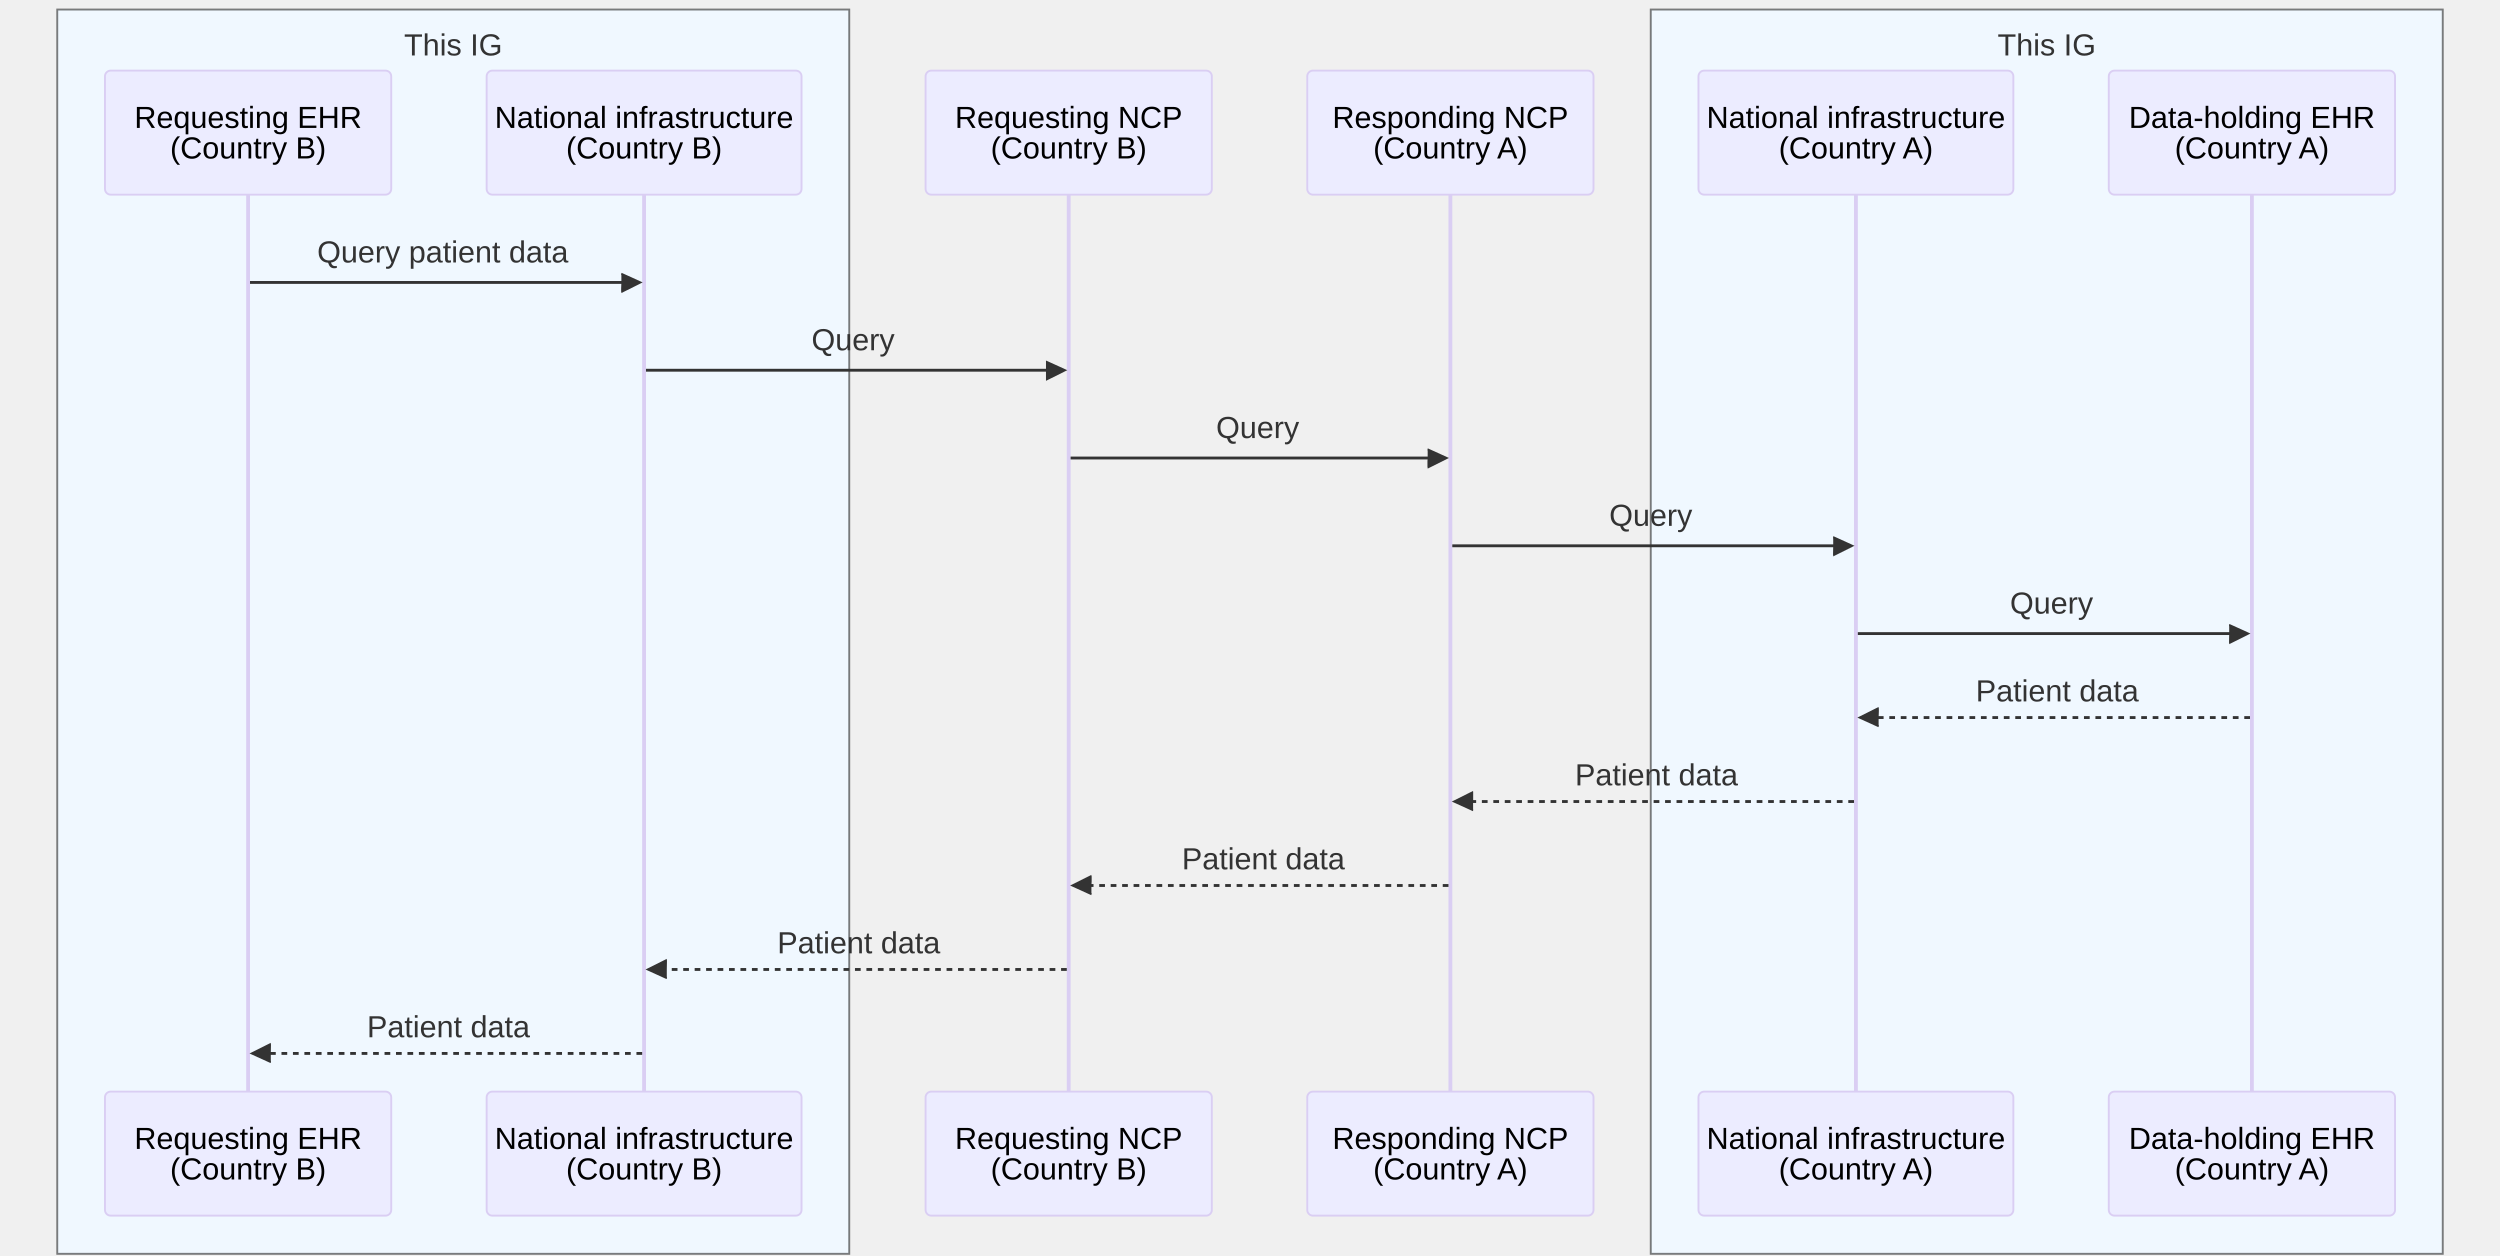
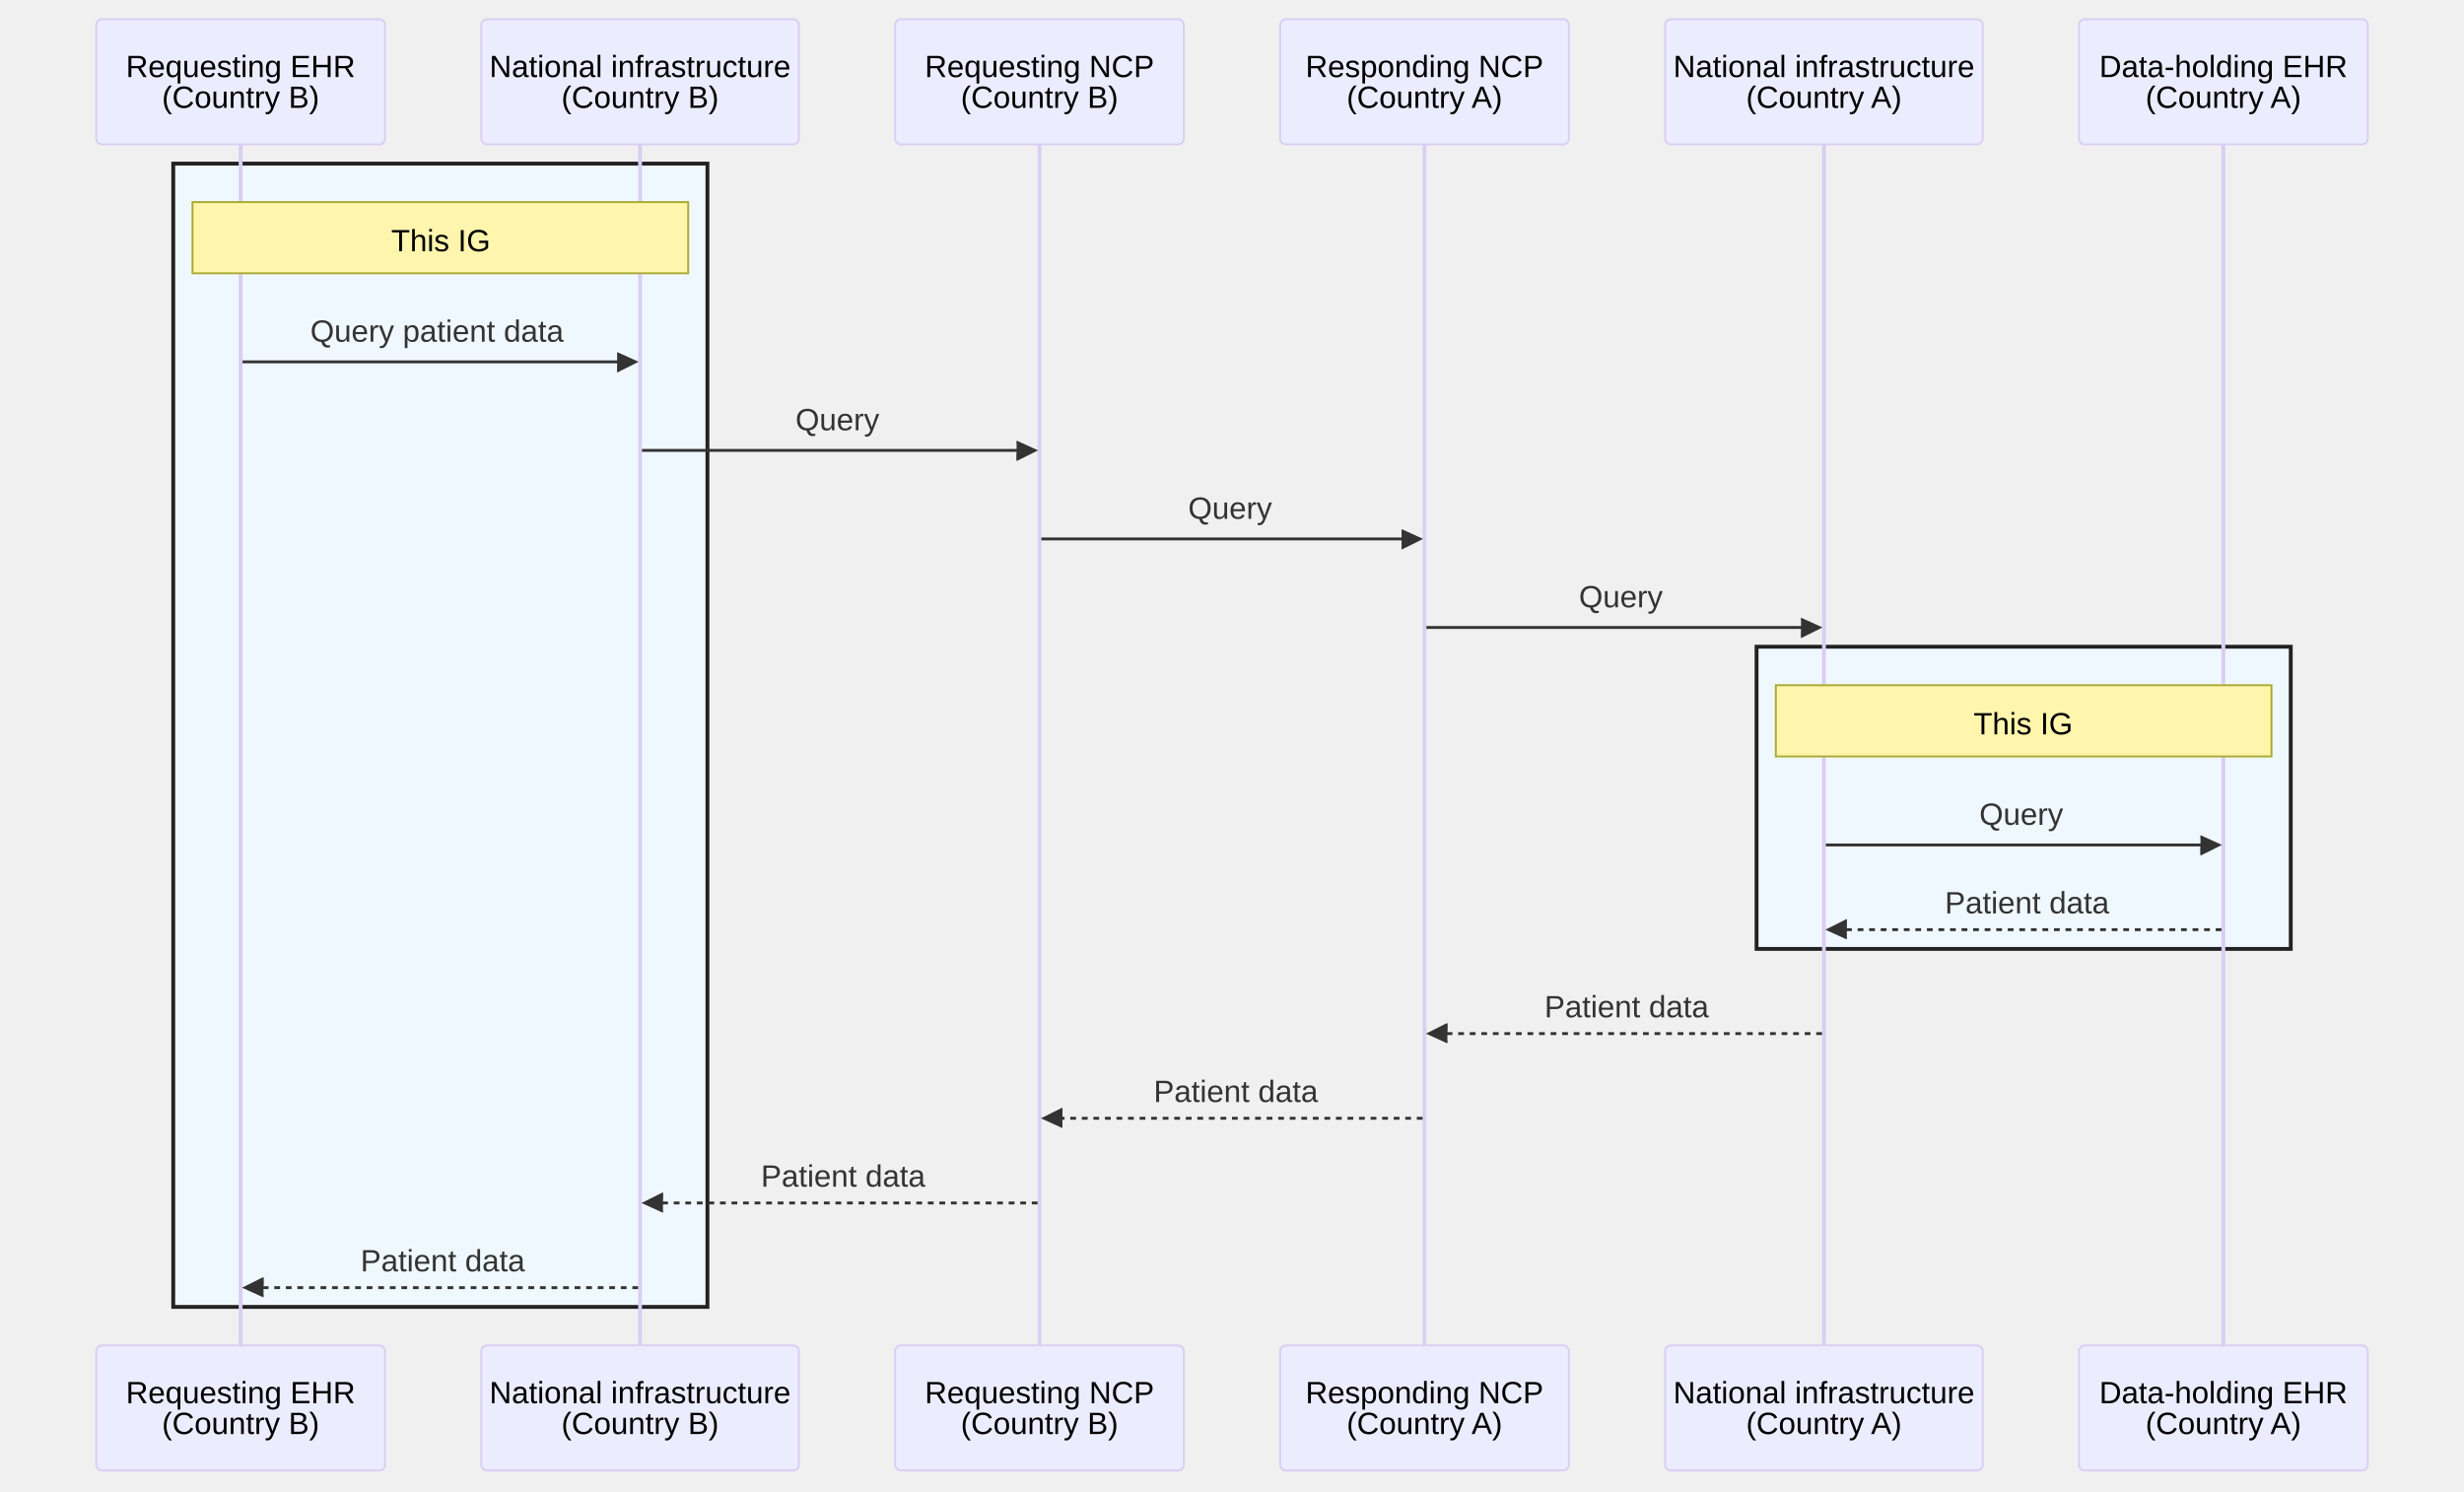
- <svg xmlns="http://www.w3.org/2000/svg" id="my-svg" width="100%" style="max-width: 1310px; background-color: transparent;" viewBox="-50 -10 1310 658" role="graphics-document document" aria-roledescription="sequence">
-   <g>
-     <rect x="815" y="-5" fill="rgb(240, 248, 255)" stroke="rgb(0,0,0, 0.5)" width="415" height="652" class="rect" />
-     <text x="1022.5" y="13.5" dominant-baseline="central" alignment-baseline="central" class="text" style="text-anchor: middle; font-size: 16px; font-weight: 400;">
-       <tspan x="1022.5" dy="0">This IG</tspan>
-     </text>
-   </g>
-   <g>
-     <rect x="-20" y="-5" fill="rgb(240, 248, 255)" stroke="rgb(0,0,0, 0.5)" width="415" height="652" class="rect" />
-     <text x="187.5" y="13.5" dominant-baseline="central" alignment-baseline="central" class="text" style="text-anchor: middle; font-size: 16px; font-weight: 400;">
-       <tspan x="187.5" dy="0">This IG</tspan>
-     </text>
-   </g>
-   <g>
-     <rect x="1055" y="562" fill="#eaeaea" stroke="#666" width="150" height="65" name="EHR" rx="3" ry="3" class="actor actor-bottom" />
-     <text x="1130" y="594.5" dominant-baseline="central" alignment-baseline="central" class="actor actor-box" style="text-anchor: middle; font-size: 16px; font-weight: 400;">
-       <tspan x="1130" dy="-8">Data-holding EHR</tspan>
-     </text>
-     <text x="1130" y="594.5" dominant-baseline="central" alignment-baseline="central" class="actor actor-box" style="text-anchor: middle; font-size: 16px; font-weight: 400;">
-       <tspan x="1130" dy="8">(Country A)</tspan>
-     </text>
-   </g>
-   <g>
-     <rect x="840" y="562" fill="#eaeaea" stroke="#666" width="165" height="65" name="NationalA" rx="3" ry="3" class="actor actor-bottom" />
-     <text x="922.5" y="594.5" dominant-baseline="central" alignment-baseline="central" class="actor actor-box" style="text-anchor: middle; font-size: 16px; font-weight: 400;">
-       <tspan x="922.5" dy="-8">National infrastructure</tspan>
-     </text>
-     <text x="922.5" y="594.5" dominant-baseline="central" alignment-baseline="central" class="actor actor-box" style="text-anchor: middle; font-size: 16px; font-weight: 400;">
-       <tspan x="922.5" dy="8">(Country A)</tspan>
-     </text>
-   </g>
-   <g>
-     <rect x="635" y="562" fill="#eaeaea" stroke="#666" width="150" height="65" name="NCPA" rx="3" ry="3" class="actor actor-bottom" />
-     <text x="710" y="594.5" dominant-baseline="central" alignment-baseline="central" class="actor actor-box" style="text-anchor: middle; font-size: 16px; font-weight: 400;">
-       <tspan x="710" dy="-8">Responding NCP</tspan>
-     </text>
-     <text x="710" y="594.5" dominant-baseline="central" alignment-baseline="central" class="actor actor-box" style="text-anchor: middle; font-size: 16px; font-weight: 400;">
-       <tspan x="710" dy="8">(Country A)</tspan>
-     </text>
-   </g>
-   <g>
-     <rect x="435" y="562" fill="#eaeaea" stroke="#666" width="150" height="65" name="NCPB" rx="3" ry="3" class="actor actor-bottom" />
-     <text x="510" y="594.5" dominant-baseline="central" alignment-baseline="central" class="actor actor-box" style="text-anchor: middle; font-size: 16px; font-weight: 400;">
-       <tspan x="510" dy="-8">Requesting NCP</tspan>
-     </text>
-     <text x="510" y="594.5" dominant-baseline="central" alignment-baseline="central" class="actor actor-box" style="text-anchor: middle; font-size: 16px; font-weight: 400;">
-       <tspan x="510" dy="8">(Country B)</tspan>
-     </text>
-   </g>
-   <g>
-     <rect x="205" y="562" fill="#eaeaea" stroke="#666" width="165" height="65" name="NationalB" rx="3" ry="3" class="actor actor-bottom" />
-     <text x="287.5" y="594.5" dominant-baseline="central" alignment-baseline="central" class="actor actor-box" style="text-anchor: middle; font-size: 16px; font-weight: 400;">
-       <tspan x="287.5" dy="-8">National infrastructure</tspan>
-     </text>
-     <text x="287.5" y="594.5" dominant-baseline="central" alignment-baseline="central" class="actor actor-box" style="text-anchor: middle; font-size: 16px; font-weight: 400;">
-       <tspan x="287.5" dy="8">(Country B)</tspan>
-     </text>
-   </g>
-   <g>
-     <rect x="5" y="562" fill="#eaeaea" stroke="#666" width="150" height="65" name="Requester" rx="3" ry="3" class="actor actor-bottom" />
-     <text x="80" y="594.5" dominant-baseline="central" alignment-baseline="central" class="actor actor-box" style="text-anchor: middle; font-size: 16px; font-weight: 400;">
-       <tspan x="80" dy="-8">Requesting EHR</tspan>
-     </text>
-     <text x="80" y="594.5" dominant-baseline="central" alignment-baseline="central" class="actor actor-box" style="text-anchor: middle; font-size: 16px; font-weight: 400;">
-       <tspan x="80" dy="8">(Country B)</tspan>
-     </text>
-   </g>
-   <g>
-     <line id="actor5" x1="1130" y1="92" x2="1130" y2="562" class="actor-line 200" stroke-width="0.5px" stroke="#999" name="EHR" />
+ <svg xmlns="http://www.w3.org/2000/svg" id="my-svg" width="100%" style="max-width: 1280px; background-color: transparent;" viewBox="-50 -10 1280 775" role="graphics-document document" aria-roledescription="sequence">
+   <rect x="40.0" y="75" fill="rgb(240, 248, 255)" width="277.5" height="594" class="rect" stroke="#222" stroke-width="2" />
+   <rect x="862.5" y="326" fill="rgb(240, 248, 255)" width="277.5" height="157" class="rect" stroke="#222" stroke-width="2" />
+   <g>
+     <rect x="1030" y="689" fill="#eaeaea" stroke="#666" width="150" height="65" name="EHR" rx="3" ry="3" class="actor actor-bottom" />
+     <text x="1105" y="721.5" dominant-baseline="central" alignment-baseline="central" class="actor actor-box" style="text-anchor: middle; font-size: 16px; font-weight: 400;">
+       <tspan x="1105" dy="-8">Data-holding EHR</tspan>
+     </text>
+     <text x="1105" y="721.5" dominant-baseline="central" alignment-baseline="central" class="actor actor-box" style="text-anchor: middle; font-size: 16px; font-weight: 400;">
+       <tspan x="1105" dy="8">(Country A)</tspan>
+     </text>
+   </g>
+   <g>
+     <rect x="815" y="689" fill="#eaeaea" stroke="#666" width="165" height="65" name="NationalA" rx="3" ry="3" class="actor actor-bottom" />
+     <text x="897.5" y="721.5" dominant-baseline="central" alignment-baseline="central" class="actor actor-box" style="text-anchor: middle; font-size: 16px; font-weight: 400;">
+       <tspan x="897.5" dy="-8">National infrastructure</tspan>
+     </text>
+     <text x="897.5" y="721.5" dominant-baseline="central" alignment-baseline="central" class="actor actor-box" style="text-anchor: middle; font-size: 16px; font-weight: 400;">
+       <tspan x="897.5" dy="8">(Country A)</tspan>
+     </text>
+   </g>
+   <g>
+     <rect x="615" y="689" fill="#eaeaea" stroke="#666" width="150" height="65" name="NCPA" rx="3" ry="3" class="actor actor-bottom" />
+     <text x="690" y="721.5" dominant-baseline="central" alignment-baseline="central" class="actor actor-box" style="text-anchor: middle; font-size: 16px; font-weight: 400;">
+       <tspan x="690" dy="-8">Responding NCP</tspan>
+     </text>
+     <text x="690" y="721.5" dominant-baseline="central" alignment-baseline="central" class="actor actor-box" style="text-anchor: middle; font-size: 16px; font-weight: 400;">
+       <tspan x="690" dy="8">(Country A)</tspan>
+     </text>
+   </g>
+   <g>
+     <rect x="415" y="689" fill="#eaeaea" stroke="#666" width="150" height="65" name="NCPB" rx="3" ry="3" class="actor actor-bottom" />
+     <text x="490" y="721.5" dominant-baseline="central" alignment-baseline="central" class="actor actor-box" style="text-anchor: middle; font-size: 16px; font-weight: 400;">
+       <tspan x="490" dy="-8">Requesting NCP</tspan>
+     </text>
+     <text x="490" y="721.5" dominant-baseline="central" alignment-baseline="central" class="actor actor-box" style="text-anchor: middle; font-size: 16px; font-weight: 400;">
+       <tspan x="490" dy="8">(Country B)</tspan>
+     </text>
+   </g>
+   <g>
+     <rect x="200" y="689" fill="#eaeaea" stroke="#666" width="165" height="65" name="NationalB" rx="3" ry="3" class="actor actor-bottom" />
+     <text x="282.5" y="721.5" dominant-baseline="central" alignment-baseline="central" class="actor actor-box" style="text-anchor: middle; font-size: 16px; font-weight: 400;">
+       <tspan x="282.5" dy="-8">National infrastructure</tspan>
+     </text>
+     <text x="282.5" y="721.5" dominant-baseline="central" alignment-baseline="central" class="actor actor-box" style="text-anchor: middle; font-size: 16px; font-weight: 400;">
+       <tspan x="282.5" dy="8">(Country B)</tspan>
+     </text>
+   </g>
+   <g>
+     <rect x="0" y="689" fill="#eaeaea" stroke="#666" width="150" height="65" name="Requester" rx="3" ry="3" class="actor actor-bottom" />
+     <text x="75" y="721.5" dominant-baseline="central" alignment-baseline="central" class="actor actor-box" style="text-anchor: middle; font-size: 16px; font-weight: 400;">
+       <tspan x="75" dy="-8">Requesting EHR</tspan>
+     </text>
+     <text x="75" y="721.5" dominant-baseline="central" alignment-baseline="central" class="actor actor-box" style="text-anchor: middle; font-size: 16px; font-weight: 400;">
+       <tspan x="75" dy="8">(Country B)</tspan>
+     </text>
+   </g>
+   <g>
+     <line id="actor5" x1="1105" y1="65" x2="1105" y2="689" class="actor-line 200" stroke-width="0.5px" stroke="#999" name="EHR" />
    <g id="root-5">
-       <rect x="1055" y="27" fill="#eaeaea" stroke="#666" width="150" height="65" name="EHR" rx="3" ry="3" class="actor actor-top" />
-       <text x="1130" y="59.5" dominant-baseline="central" alignment-baseline="central" class="actor actor-box" style="text-anchor: middle; font-size: 16px; font-weight: 400;">
-         <tspan x="1130" dy="-8">Data-holding EHR</tspan>
-       </text>
-       <text x="1130" y="59.5" dominant-baseline="central" alignment-baseline="central" class="actor actor-box" style="text-anchor: middle; font-size: 16px; font-weight: 400;">
-         <tspan x="1130" dy="8">(Country A)</tspan>
-       </text>
-     </g>
-   </g>
-   <g>
-     <line id="actor4" x1="922.5" y1="92" x2="922.5" y2="562" class="actor-line 200" stroke-width="0.5px" stroke="#999" name="NationalA" />
+       <rect x="1030" y="0" fill="#eaeaea" stroke="#666" width="150" height="65" name="EHR" rx="3" ry="3" class="actor actor-top" />
+       <text x="1105" y="32.5" dominant-baseline="central" alignment-baseline="central" class="actor actor-box" style="text-anchor: middle; font-size: 16px; font-weight: 400;">
+         <tspan x="1105" dy="-8">Data-holding EHR</tspan>
+       </text>
+       <text x="1105" y="32.5" dominant-baseline="central" alignment-baseline="central" class="actor actor-box" style="text-anchor: middle; font-size: 16px; font-weight: 400;">
+         <tspan x="1105" dy="8">(Country A)</tspan>
+       </text>
+     </g>
+   </g>
+   <g>
+     <line id="actor4" x1="897.5" y1="65" x2="897.5" y2="689" class="actor-line 200" stroke-width="0.5px" stroke="#999" name="NationalA" />
    <g id="root-4">
-       <rect x="840" y="27" fill="#eaeaea" stroke="#666" width="165" height="65" name="NationalA" rx="3" ry="3" class="actor actor-top" />
-       <text x="922.5" y="59.5" dominant-baseline="central" alignment-baseline="central" class="actor actor-box" style="text-anchor: middle; font-size: 16px; font-weight: 400;">
-         <tspan x="922.5" dy="-8">National infrastructure</tspan>
-       </text>
-       <text x="922.5" y="59.5" dominant-baseline="central" alignment-baseline="central" class="actor actor-box" style="text-anchor: middle; font-size: 16px; font-weight: 400;">
-         <tspan x="922.5" dy="8">(Country A)</tspan>
-       </text>
-     </g>
-   </g>
-   <g>
-     <line id="actor3" x1="710" y1="92" x2="710" y2="562" class="actor-line 200" stroke-width="0.5px" stroke="#999" name="NCPA" />
+       <rect x="815" y="0" fill="#eaeaea" stroke="#666" width="165" height="65" name="NationalA" rx="3" ry="3" class="actor actor-top" />
+       <text x="897.5" y="32.5" dominant-baseline="central" alignment-baseline="central" class="actor actor-box" style="text-anchor: middle; font-size: 16px; font-weight: 400;">
+         <tspan x="897.5" dy="-8">National infrastructure</tspan>
+       </text>
+       <text x="897.5" y="32.5" dominant-baseline="central" alignment-baseline="central" class="actor actor-box" style="text-anchor: middle; font-size: 16px; font-weight: 400;">
+         <tspan x="897.5" dy="8">(Country A)</tspan>
+       </text>
+     </g>
+   </g>
+   <g>
+     <line id="actor3" x1="690" y1="65" x2="690" y2="689" class="actor-line 200" stroke-width="0.5px" stroke="#999" name="NCPA" />
    <g id="root-3">
-       <rect x="635" y="27" fill="#eaeaea" stroke="#666" width="150" height="65" name="NCPA" rx="3" ry="3" class="actor actor-top" />
-       <text x="710" y="59.5" dominant-baseline="central" alignment-baseline="central" class="actor actor-box" style="text-anchor: middle; font-size: 16px; font-weight: 400;">
-         <tspan x="710" dy="-8">Responding NCP</tspan>
-       </text>
-       <text x="710" y="59.5" dominant-baseline="central" alignment-baseline="central" class="actor actor-box" style="text-anchor: middle; font-size: 16px; font-weight: 400;">
-         <tspan x="710" dy="8">(Country A)</tspan>
-       </text>
-     </g>
-   </g>
-   <g>
-     <line id="actor2" x1="510" y1="92" x2="510" y2="562" class="actor-line 200" stroke-width="0.5px" stroke="#999" name="NCPB" />
+       <rect x="615" y="0" fill="#eaeaea" stroke="#666" width="150" height="65" name="NCPA" rx="3" ry="3" class="actor actor-top" />
+       <text x="690" y="32.5" dominant-baseline="central" alignment-baseline="central" class="actor actor-box" style="text-anchor: middle; font-size: 16px; font-weight: 400;">
+         <tspan x="690" dy="-8">Responding NCP</tspan>
+       </text>
+       <text x="690" y="32.5" dominant-baseline="central" alignment-baseline="central" class="actor actor-box" style="text-anchor: middle; font-size: 16px; font-weight: 400;">
+         <tspan x="690" dy="8">(Country A)</tspan>
+       </text>
+     </g>
+   </g>
+   <g>
+     <line id="actor2" x1="490" y1="65" x2="490" y2="689" class="actor-line 200" stroke-width="0.5px" stroke="#999" name="NCPB" />
    <g id="root-2">
-       <rect x="435" y="27" fill="#eaeaea" stroke="#666" width="150" height="65" name="NCPB" rx="3" ry="3" class="actor actor-top" />
-       <text x="510" y="59.5" dominant-baseline="central" alignment-baseline="central" class="actor actor-box" style="text-anchor: middle; font-size: 16px; font-weight: 400;">
-         <tspan x="510" dy="-8">Requesting NCP</tspan>
-       </text>
-       <text x="510" y="59.5" dominant-baseline="central" alignment-baseline="central" class="actor actor-box" style="text-anchor: middle; font-size: 16px; font-weight: 400;">
-         <tspan x="510" dy="8">(Country B)</tspan>
-       </text>
-     </g>
-   </g>
-   <g>
-     <line id="actor1" x1="287.5" y1="92" x2="287.5" y2="562" class="actor-line 200" stroke-width="0.5px" stroke="#999" name="NationalB" />
+       <rect x="415" y="0" fill="#eaeaea" stroke="#666" width="150" height="65" name="NCPB" rx="3" ry="3" class="actor actor-top" />
+       <text x="490" y="32.5" dominant-baseline="central" alignment-baseline="central" class="actor actor-box" style="text-anchor: middle; font-size: 16px; font-weight: 400;">
+         <tspan x="490" dy="-8">Requesting NCP</tspan>
+       </text>
+       <text x="490" y="32.5" dominant-baseline="central" alignment-baseline="central" class="actor actor-box" style="text-anchor: middle; font-size: 16px; font-weight: 400;">
+         <tspan x="490" dy="8">(Country B)</tspan>
+       </text>
+     </g>
+   </g>
+   <g>
+     <line id="actor1" x1="282.5" y1="65" x2="282.5" y2="689" class="actor-line 200" stroke-width="0.5px" stroke="#999" name="NationalB" />
    <g id="root-1">
-       <rect x="205" y="27" fill="#eaeaea" stroke="#666" width="165" height="65" name="NationalB" rx="3" ry="3" class="actor actor-top" />
-       <text x="287.5" y="59.5" dominant-baseline="central" alignment-baseline="central" class="actor actor-box" style="text-anchor: middle; font-size: 16px; font-weight: 400;">
-         <tspan x="287.5" dy="-8">National infrastructure</tspan>
-       </text>
-       <text x="287.5" y="59.5" dominant-baseline="central" alignment-baseline="central" class="actor actor-box" style="text-anchor: middle; font-size: 16px; font-weight: 400;">
-         <tspan x="287.5" dy="8">(Country B)</tspan>
-       </text>
-     </g>
-   </g>
-   <g>
-     <line id="actor0" x1="80" y1="92" x2="80" y2="562" class="actor-line 200" stroke-width="0.5px" stroke="#999" name="Requester" />
+       <rect x="200" y="0" fill="#eaeaea" stroke="#666" width="165" height="65" name="NationalB" rx="3" ry="3" class="actor actor-top" />
+       <text x="282.5" y="32.5" dominant-baseline="central" alignment-baseline="central" class="actor actor-box" style="text-anchor: middle; font-size: 16px; font-weight: 400;">
+         <tspan x="282.5" dy="-8">National infrastructure</tspan>
+       </text>
+       <text x="282.5" y="32.5" dominant-baseline="central" alignment-baseline="central" class="actor actor-box" style="text-anchor: middle; font-size: 16px; font-weight: 400;">
+         <tspan x="282.5" dy="8">(Country B)</tspan>
+       </text>
+     </g>
+   </g>
+   <g>
+     <line id="actor0" x1="75" y1="65" x2="75" y2="689" class="actor-line 200" stroke-width="0.5px" stroke="#999" name="Requester" />
    <g id="root-0">
-       <rect x="5" y="27" fill="#eaeaea" stroke="#666" width="150" height="65" name="Requester" rx="3" ry="3" class="actor actor-top" />
-       <text x="80" y="59.5" dominant-baseline="central" alignment-baseline="central" class="actor actor-box" style="text-anchor: middle; font-size: 16px; font-weight: 400;">
-         <tspan x="80" dy="-8">Requesting EHR</tspan>
-       </text>
-       <text x="80" y="59.5" dominant-baseline="central" alignment-baseline="central" class="actor actor-box" style="text-anchor: middle; font-size: 16px; font-weight: 400;">
-         <tspan x="80" dy="8">(Country B)</tspan>
+       <rect x="0" y="0" fill="#eaeaea" stroke="#666" width="150" height="65" name="Requester" rx="3" ry="3" class="actor actor-top" />
+       <text x="75" y="32.5" dominant-baseline="central" alignment-baseline="central" class="actor actor-box" style="text-anchor: middle; font-size: 16px; font-weight: 400;">
+         <tspan x="75" dy="-8">Requesting EHR</tspan>
+       </text>
+       <text x="75" y="32.5" dominant-baseline="central" alignment-baseline="central" class="actor actor-box" style="text-anchor: middle; font-size: 16px; font-weight: 400;">
+         <tspan x="75" dy="8">(Country B)</tspan>
      </text>
    </g>
  </g>
  <style>#my-svg{font-family:"trebuchet ms",verdana,arial,sans-serif;font-size:16px;fill:#333;}@keyframes edge-animation-frame{from{stroke-dashoffset:0;}}@keyframes dash{to{stroke-dashoffset:0;}}#my-svg .edge-animation-slow{stroke-dasharray:9,5!important;stroke-dashoffset:900;animation:dash 50s linear infinite;stroke-linecap:round;}#my-svg .edge-animation-fast{stroke-dasharray:9,5!important;stroke-dashoffset:900;animation:dash 20s linear infinite;stroke-linecap:round;}#my-svg .error-icon{fill:#552222;}#my-svg .error-text{fill:#552222;stroke:#552222;}#my-svg .edge-thickness-normal{stroke-width:1px;}#my-svg .edge-thickness-thick{stroke-width:3.5px;}#my-svg .edge-pattern-solid{stroke-dasharray:0;}#my-svg .edge-thickness-invisible{stroke-width:0;fill:none;}#my-svg .edge-pattern-dashed{stroke-dasharray:3;}#my-svg .edge-pattern-dotted{stroke-dasharray:2;}#my-svg .marker{fill:#333333;stroke:#333333;}#my-svg .marker.cross{stroke:#333333;}#my-svg svg{font-family:"trebuchet ms",verdana,arial,sans-serif;font-size:16px;}#my-svg p{margin:0;}#my-svg .actor{stroke:hsl(259.626, 59.777%, 87.902%);fill:#ECECFF;}#my-svg text.actor&gt;tspan{fill:black;stroke:none;}#my-svg .actor-line{stroke:hsl(259.626, 59.777%, 87.902%);}#my-svg .innerArc{stroke-width:1.5;stroke-dasharray:none;}#my-svg .messageLine0{stroke-width:1.5;stroke-dasharray:none;stroke:#333;}#my-svg .messageLine1{stroke-width:1.5;stroke-dasharray:2,2;stroke:#333;}#my-svg #arrowhead path{fill:#333;stroke:#333;}#my-svg .sequenceNumber{fill:white;}#my-svg #sequencenumber{fill:#333;}#my-svg #crosshead path{fill:#333;stroke:#333;}#my-svg .messageText{fill:#333;stroke:none;}#my-svg .labelBox{stroke:hsl(259.626, 59.777%, 87.902%);fill:#ECECFF;}#my-svg .labelText,#my-svg .labelText&gt;tspan{fill:black;stroke:none;}#my-svg .loopText,#my-svg .loopText&gt;tspan{fill:black;stroke:none;}#my-svg .loopLine{stroke-width:2px;stroke-dasharray:2,2;stroke:hsl(259.626, 59.777%, 87.902%);fill:hsl(259.626, 59.777%, 87.902%);}#my-svg .note{stroke:#aaaa33;fill:#fff5ad;}#my-svg .noteText,#my-svg .noteText&gt;tspan{fill:black;stroke:none;}#my-svg .activation0{fill:#f4f4f4;stroke:#666;}#my-svg .activation1{fill:#f4f4f4;stroke:#666;}#my-svg .activation2{fill:#f4f4f4;stroke:#666;}#my-svg .actorPopupMenu{position:absolute;}#my-svg .actorPopupMenuPanel{position:absolute;fill:#ECECFF;box-shadow:0px 8px 16px 0px rgba(0,0,0,0.2);filter:drop-shadow(3px 5px 2px rgb(0 0 0 / 0.4));}#my-svg .actor-man line{stroke:hsl(259.626, 59.777%, 87.902%);fill:#ECECFF;}#my-svg .actor-man circle,#my-svg line{stroke:hsl(259.626, 59.777%, 87.902%);fill:#ECECFF;stroke-width:2px;}#my-svg :root{--mermaid-font-family:"trebuchet ms",verdana,arial,sans-serif;}</style>
  <g />
  <defs>
    <symbol id="computer" width="24" height="24">
      <path transform="scale(.5)" d="M2 2v13h20v-13h-20zm18 11h-16v-9h16v9zm-10.228 6l.466-1h3.524l.467 1h-4.457zm14.228 3h-24l2-6h2.104l-1.33 4h18.45l-1.297-4h2.073l2 6zm-5-10h-14v-7h14v7z" />
    </symbol>
  </defs>
  <defs>
    <symbol id="database" fill-rule="evenodd" clip-rule="evenodd">
      <path transform="scale(.5)" d="M12.258.001l.256.004.255.005.253.008.251.01.249.012.247.015.246.016.242.019.241.02.239.023.236.024.233.027.231.028.229.031.225.032.223.034.22.036.217.038.214.04.211.041.208.043.205.045.201.046.198.048.194.05.191.051.187.053.183.054.18.056.175.057.172.059.168.06.163.061.16.063.155.064.15.066.074.033.073.033.071.034.07.034.069.035.068.035.067.035.066.035.064.036.064.036.062.036.06.036.06.037.058.037.058.037.055.038.055.038.053.038.052.038.051.039.05.039.048.039.047.039.045.04.044.04.043.04.041.04.04.041.039.041.037.041.036.041.034.041.033.042.032.042.03.042.029.042.027.042.026.043.024.043.023.043.021.043.02.043.018.044.017.043.015.044.013.044.012.044.011.045.009.044.007.045.006.045.004.045.002.045.001.045v17l-.001.045-.002.045-.004.045-.006.045-.007.045-.009.044-.011.045-.012.044-.013.044-.015.044-.017.043-.018.044-.02.043-.021.043-.023.043-.024.043-.026.043-.027.042-.029.042-.03.042-.032.042-.033.042-.034.041-.036.041-.037.041-.039.041-.04.041-.041.04-.043.04-.044.04-.045.04-.047.039-.048.039-.05.039-.051.039-.052.038-.053.038-.055.038-.055.038-.058.037-.058.037-.06.037-.06.036-.062.036-.064.036-.064.036-.066.035-.067.035-.068.035-.069.035-.07.034-.071.034-.073.033-.074.033-.15.066-.155.064-.16.063-.163.061-.168.06-.172.059-.175.057-.18.056-.183.054-.187.053-.191.051-.194.05-.198.048-.201.046-.205.045-.208.043-.211.041-.214.04-.217.038-.22.036-.223.034-.225.032-.229.031-.231.028-.233.027-.236.024-.239.023-.241.02-.242.019-.246.016-.247.015-.249.012-.251.01-.253.008-.255.005-.256.004-.258.001-.258-.001-.256-.004-.255-.005-.253-.008-.251-.01-.249-.012-.247-.015-.245-.016-.243-.019-.241-.02-.238-.023-.236-.024-.234-.027-.231-.028-.228-.031-.226-.032-.223-.034-.22-.036-.217-.038-.214-.04-.211-.041-.208-.043-.204-.045-.201-.046-.198-.048-.195-.05-.19-.051-.187-.053-.184-.054-.179-.056-.176-.057-.172-.059-.167-.06-.164-.061-.159-.063-.155-.064-.151-.066-.074-.033-.072-.033-.072-.034-.07-.034-.069-.035-.068-.035-.067-.035-.066-.035-.064-.036-.063-.036-.062-.036-.061-.036-.06-.037-.058-.037-.057-.037-.056-.038-.055-.038-.053-.038-.052-.038-.051-.039-.049-.039-.049-.039-.046-.039-.046-.04-.044-.04-.043-.04-.041-.04-.04-.041-.039-.041-.037-.041-.036-.041-.034-.041-.033-.042-.032-.042-.03-.042-.029-.042-.027-.042-.026-.043-.024-.043-.023-.043-.021-.043-.02-.043-.018-.044-.017-.043-.015-.044-.013-.044-.012-.044-.011-.045-.009-.044-.007-.045-.006-.045-.004-.045-.002-.045-.001-.045v-17l.001-.045.002-.045.004-.045.006-.045.007-.045.009-.044.011-.045.012-.044.013-.044.015-.044.017-.043.018-.044.02-.043.021-.043.023-.043.024-.043.026-.043.027-.042.029-.042.03-.042.032-.042.033-.042.034-.041.036-.041.037-.041.039-.041.04-.041.041-.04.043-.04.044-.04.046-.04.046-.039.049-.039.049-.039.051-.039.052-.038.053-.038.055-.038.056-.038.057-.037.058-.037.06-.037.061-.036.062-.036.063-.036.064-.036.066-.035.067-.035.068-.035.069-.035.07-.034.072-.034.072-.033.074-.033.151-.066.155-.064.159-.063.164-.061.167-.06.172-.059.176-.057.179-.056.184-.054.187-.053.19-.051.195-.05.198-.048.201-.046.204-.045.208-.043.211-.041.214-.04.217-.038.22-.036.223-.034.226-.032.228-.031.231-.028.234-.027.236-.024.238-.023.241-.02.243-.019.245-.016.247-.015.249-.012.251-.01.253-.008.255-.005.256-.004.258-.001.258.001zm-9.258 20.499v.01l.001.021.003.021.004.022.005.021.006.022.007.022.009.023.01.022.011.023.012.023.013.023.015.023.016.024.017.023.018.024.019.024.021.024.022.025.023.024.024.025.052.049.056.05.061.051.066.051.07.051.075.051.079.052.084.052.088.052.092.052.097.052.102.051.105.052.11.052.114.051.119.051.123.051.127.05.131.05.135.05.139.048.144.049.147.047.152.047.155.047.16.045.163.045.167.043.171.043.176.041.178.041.183.039.187.039.19.037.194.035.197.035.202.033.204.031.209.03.212.029.216.027.219.025.222.024.226.021.23.02.233.018.236.016.24.015.243.012.246.01.249.008.253.005.256.004.259.001.26-.001.257-.004.254-.005.25-.008.247-.011.244-.012.241-.014.237-.016.233-.018.231-.021.226-.021.224-.024.22-.026.216-.027.212-.028.21-.031.205-.031.202-.034.198-.034.194-.036.191-.037.187-.039.183-.04.179-.04.175-.042.172-.043.168-.044.163-.045.16-.046.155-.046.152-.047.148-.048.143-.049.139-.049.136-.05.131-.05.126-.05.123-.051.118-.052.114-.051.11-.052.106-.052.101-.052.096-.052.092-.052.088-.053.083-.051.079-.052.074-.052.07-.051.065-.051.06-.051.056-.05.051-.05.023-.024.023-.025.021-.024.02-.024.019-.024.018-.024.017-.024.015-.023.014-.024.013-.023.012-.023.01-.023.01-.022.008-.022.006-.022.006-.022.004-.022.004-.021.001-.021.001-.021v-4.127l-.077.055-.08.053-.083.054-.085.053-.087.052-.09.052-.093.051-.095.05-.097.05-.1.049-.102.049-.105.048-.106.047-.109.047-.111.046-.114.045-.115.045-.118.044-.12.043-.122.042-.124.042-.126.041-.128.04-.13.04-.132.038-.134.038-.135.037-.138.037-.139.035-.142.035-.143.034-.144.033-.147.032-.148.031-.15.03-.151.03-.153.029-.154.027-.156.027-.158.026-.159.025-.161.024-.162.023-.163.022-.165.021-.166.02-.167.019-.169.018-.169.017-.171.016-.173.015-.173.014-.175.013-.175.012-.177.011-.178.01-.179.008-.179.008-.181.006-.182.005-.182.004-.184.003-.184.002h-.37l-.184-.002-.184-.003-.182-.004-.182-.005-.181-.006-.179-.008-.179-.008-.178-.01-.176-.011-.176-.012-.175-.013-.173-.014-.172-.015-.171-.016-.17-.017-.169-.018-.167-.019-.166-.02-.165-.021-.163-.022-.162-.023-.161-.024-.159-.025-.157-.026-.156-.027-.155-.027-.153-.029-.151-.03-.15-.03-.148-.031-.146-.032-.145-.033-.143-.034-.141-.035-.14-.035-.137-.037-.136-.037-.134-.038-.132-.038-.13-.04-.128-.04-.126-.041-.124-.042-.122-.042-.12-.044-.117-.043-.116-.045-.113-.045-.112-.046-.109-.047-.106-.047-.105-.048-.102-.049-.1-.049-.097-.05-.095-.05-.093-.052-.09-.051-.087-.052-.085-.053-.083-.054-.08-.054-.077-.054v4.127zm0-5.654v.011l.001.021.003.021.004.021.005.022.006.022.007.022.009.022.01.022.011.023.012.023.013.023.015.024.016.023.017.024.018.024.019.024.021.024.022.024.023.025.024.024.052.05.056.05.061.05.066.051.07.051.075.052.079.051.084.052.088.052.092.052.097.052.102.052.105.052.11.051.114.051.119.052.123.05.127.051.131.05.135.049.139.049.144.048.147.048.152.047.155.046.16.045.163.045.167.044.171.042.176.042.178.04.183.04.187.038.19.037.194.036.197.034.202.033.204.032.209.03.212.028.216.027.219.025.222.024.226.022.23.02.233.018.236.016.24.014.243.012.246.01.249.008.253.006.256.003.259.001.26-.001.257-.003.254-.006.25-.008.247-.01.244-.012.241-.015.237-.016.233-.018.231-.02.226-.022.224-.024.22-.025.216-.027.212-.029.21-.03.205-.032.202-.033.198-.035.194-.036.191-.037.187-.039.183-.039.179-.041.175-.042.172-.043.168-.044.163-.045.16-.045.155-.047.152-.047.148-.048.143-.048.139-.05.136-.049.131-.05.126-.051.123-.051.118-.051.114-.052.11-.052.106-.052.101-.052.096-.052.092-.052.088-.052.083-.052.079-.052.074-.051.07-.052.065-.051.06-.05.056-.051.051-.049.023-.025.023-.024.021-.025.02-.024.019-.024.018-.024.017-.024.015-.023.014-.023.013-.024.012-.022.01-.023.01-.023.008-.022.006-.022.006-.022.004-.021.004-.022.001-.021.001-.021v-4.139l-.077.054-.08.054-.083.054-.085.052-.087.053-.09.051-.093.051-.095.051-.097.05-.1.049-.102.049-.105.048-.106.047-.109.047-.111.046-.114.045-.115.044-.118.044-.12.044-.122.042-.124.042-.126.041-.128.04-.13.039-.132.039-.134.038-.135.037-.138.036-.139.036-.142.035-.143.033-.144.033-.147.033-.148.031-.15.03-.151.03-.153.028-.154.028-.156.027-.158.026-.159.025-.161.024-.162.023-.163.022-.165.021-.166.02-.167.019-.169.018-.169.017-.171.016-.173.015-.173.014-.175.013-.175.012-.177.011-.178.009-.179.009-.179.007-.181.007-.182.005-.182.004-.184.003-.184.002h-.37l-.184-.002-.184-.003-.182-.004-.182-.005-.181-.007-.179-.007-.179-.009-.178-.009-.176-.011-.176-.012-.175-.013-.173-.014-.172-.015-.171-.016-.17-.017-.169-.018-.167-.019-.166-.02-.165-.021-.163-.022-.162-.023-.161-.024-.159-.025-.157-.026-.156-.027-.155-.028-.153-.028-.151-.03-.15-.03-.148-.031-.146-.033-.145-.033-.143-.033-.141-.035-.14-.036-.137-.036-.136-.037-.134-.038-.132-.039-.13-.039-.128-.04-.126-.041-.124-.042-.122-.043-.12-.043-.117-.044-.116-.044-.113-.046-.112-.046-.109-.046-.106-.047-.105-.048-.102-.049-.1-.049-.097-.05-.095-.051-.093-.051-.09-.051-.087-.053-.085-.052-.083-.054-.08-.054-.077-.054v4.139zm0-5.666v.011l.001.02.003.022.004.021.005.022.006.021.007.022.009.023.01.022.011.023.012.023.013.023.015.023.016.024.017.024.018.023.019.024.021.025.022.024.023.024.024.025.052.05.056.05.061.05.066.051.07.051.075.052.079.051.084.052.088.052.092.052.097.052.102.052.105.051.11.052.114.051.119.051.123.051.127.05.131.05.135.05.139.049.144.048.147.048.152.047.155.046.16.045.163.045.167.043.171.043.176.042.178.04.183.04.187.038.19.037.194.036.197.034.202.033.204.032.209.03.212.028.216.027.219.025.222.024.226.021.23.02.233.018.236.017.24.014.243.012.246.01.249.008.253.006.256.003.259.001.26-.001.257-.003.254-.006.25-.008.247-.01.244-.013.241-.014.237-.016.233-.018.231-.02.226-.022.224-.024.22-.025.216-.027.212-.029.21-.03.205-.032.202-.033.198-.035.194-.036.191-.037.187-.039.183-.039.179-.041.175-.042.172-.043.168-.044.163-.045.16-.045.155-.047.152-.047.148-.048.143-.049.139-.049.136-.049.131-.051.126-.05.123-.051.118-.052.114-.051.11-.052.106-.052.101-.052.096-.052.092-.052.088-.052.083-.052.079-.052.074-.052.07-.051.065-.051.06-.051.056-.05.051-.049.023-.025.023-.025.021-.024.02-.024.019-.024.018-.024.017-.024.015-.023.014-.024.013-.023.012-.023.01-.022.01-.023.008-.022.006-.022.006-.022.004-.022.004-.021.001-.021.001-.021v-4.153l-.077.054-.08.054-.083.053-.085.053-.087.053-.09.051-.093.051-.095.051-.097.05-.1.049-.102.048-.105.048-.106.048-.109.046-.111.046-.114.046-.115.044-.118.044-.12.043-.122.043-.124.042-.126.041-.128.04-.13.039-.132.039-.134.038-.135.037-.138.036-.139.036-.142.034-.143.034-.144.033-.147.032-.148.032-.15.03-.151.03-.153.028-.154.028-.156.027-.158.026-.159.024-.161.024-.162.023-.163.023-.165.021-.166.02-.167.019-.169.018-.169.017-.171.016-.173.015-.173.014-.175.013-.175.012-.177.01-.178.01-.179.009-.179.007-.181.006-.182.006-.182.004-.184.003-.184.001-.185.001-.185-.001-.184-.001-.184-.003-.182-.004-.182-.006-.181-.006-.179-.007-.179-.009-.178-.01-.176-.01-.176-.012-.175-.013-.173-.014-.172-.015-.171-.016-.17-.017-.169-.018-.167-.019-.166-.02-.165-.021-.163-.023-.162-.023-.161-.024-.159-.024-.157-.026-.156-.027-.155-.028-.153-.028-.151-.03-.15-.03-.148-.032-.146-.032-.145-.033-.143-.034-.141-.034-.14-.036-.137-.036-.136-.037-.134-.038-.132-.039-.13-.039-.128-.041-.126-.041-.124-.041-.122-.043-.12-.043-.117-.044-.116-.044-.113-.046-.112-.046-.109-.046-.106-.048-.105-.048-.102-.048-.1-.05-.097-.049-.095-.051-.093-.051-.09-.052-.087-.052-.085-.053-.083-.053-.08-.054-.077-.054v4.153zm8.74-8.179l-.257.004-.254.005-.25.008-.247.011-.244.012-.241.014-.237.016-.233.018-.231.021-.226.022-.224.023-.22.026-.216.027-.212.028-.21.031-.205.032-.202.033-.198.034-.194.036-.191.038-.187.038-.183.04-.179.041-.175.042-.172.043-.168.043-.163.045-.16.046-.155.046-.152.048-.148.048-.143.048-.139.049-.136.05-.131.05-.126.051-.123.051-.118.051-.114.052-.11.052-.106.052-.101.052-.096.052-.092.052-.088.052-.083.052-.079.052-.074.051-.07.052-.065.051-.06.05-.056.05-.051.05-.023.025-.023.024-.021.024-.02.025-.019.024-.018.024-.017.023-.015.024-.014.023-.013.023-.012.023-.01.023-.01.022-.008.022-.006.023-.006.021-.004.022-.004.021-.001.021-.001.021.001.021.001.021.004.021.004.022.006.021.006.023.008.022.01.022.01.023.012.023.013.023.014.023.015.024.017.023.018.024.019.024.02.025.021.024.023.024.023.025.051.05.056.05.06.05.065.051.07.052.074.051.079.052.083.052.088.052.092.052.096.052.101.052.106.052.11.052.114.052.118.051.123.051.126.051.131.05.136.05.139.049.143.048.148.048.152.048.155.046.16.046.163.045.168.043.172.043.175.042.179.041.183.04.187.038.191.038.194.036.198.034.202.033.205.032.21.031.212.028.216.027.22.026.224.023.226.022.231.021.233.018.237.016.241.014.244.012.247.011.25.008.254.005.257.004.26.001.26-.001.257-.004.254-.005.25-.008.247-.011.244-.012.241-.014.237-.016.233-.018.231-.021.226-.022.224-.023.22-.026.216-.027.212-.028.21-.031.205-.032.202-.033.198-.034.194-.036.191-.038.187-.038.183-.04.179-.041.175-.042.172-.043.168-.043.163-.045.16-.046.155-.046.152-.048.148-.048.143-.048.139-.049.136-.05.131-.05.126-.051.123-.051.118-.051.114-.052.11-.052.106-.052.101-.052.096-.052.092-.052.088-.052.083-.052.079-.052.074-.051.07-.052.065-.051.06-.05.056-.05.051-.05.023-.025.023-.024.021-.024.02-.025.019-.024.018-.024.017-.023.015-.024.014-.023.013-.023.012-.023.01-.023.01-.022.008-.022.006-.023.006-.021.004-.022.004-.021.001-.021.001-.021-.001-.021-.001-.021-.004-.021-.004-.022-.006-.021-.006-.023-.008-.022-.01-.022-.01-.023-.012-.023-.013-.023-.014-.023-.015-.024-.017-.023-.018-.024-.019-.024-.02-.025-.021-.024-.023-.024-.023-.025-.051-.05-.056-.05-.06-.05-.065-.051-.07-.052-.074-.051-.079-.052-.083-.052-.088-.052-.092-.052-.096-.052-.101-.052-.106-.052-.11-.052-.114-.052-.118-.051-.123-.051-.126-.051-.131-.05-.136-.05-.139-.049-.143-.048-.148-.048-.152-.048-.155-.046-.16-.046-.163-.045-.168-.043-.172-.043-.175-.042-.179-.041-.183-.04-.187-.038-.191-.038-.194-.036-.198-.034-.202-.033-.205-.032-.21-.031-.212-.028-.216-.027-.22-.026-.224-.023-.226-.022-.231-.021-.233-.018-.237-.016-.241-.014-.244-.012-.247-.011-.25-.008-.254-.005-.257-.004-.26-.001-.26.001z" />
    </symbol>
  </defs>
  <defs>
    <symbol id="clock" width="24" height="24">
      <path transform="scale(.5)" d="M12 2c5.514 0 10 4.486 10 10s-4.486 10-10 10-10-4.486-10-10 4.486-10 10-10zm0-2c-6.627 0-12 5.373-12 12s5.373 12 12 12 12-5.373 12-12-5.373-12-12-12zm5.848 12.459c.202.038.202.333.001.372-1.907.361-6.045 1.111-6.547 1.111-.719 0-1.301-.582-1.301-1.301 0-.512.77-5.447 1.125-7.445.034-.192.312-.181.343.014l.985 6.238 5.394 1.011z" />
    </symbol>
  </defs>
  <defs>
    <marker id="arrowhead" refX="7.9" refY="5" markerUnits="userSpaceOnUse" markerWidth="12" markerHeight="12" orient="auto-start-reverse">
      <path d="M -1 0 L 10 5 L 0 10 z" />
    </marker>
  </defs>
  <defs>
    <marker id="crosshead" markerWidth="15" markerHeight="8" orient="auto" refX="4" refY="4.5">
      <path fill="none" stroke="#000000" stroke-width="1pt" d="M 1,2 L 6,7 M 6,2 L 1,7" style="stroke-dasharray: 0, 0;" />
    </marker>
  </defs>
  <defs>
    <marker id="filled-head" refX="15.5" refY="7" markerWidth="20" markerHeight="28" orient="auto">
      <path d="M 18,7 L9,13 L14,7 L9,1 Z" />
    </marker>
  </defs>
  <defs>
    <marker id="sequencenumber" refX="15" refY="15" markerWidth="60" markerHeight="40" orient="auto">
      <circle cx="15" cy="15" r="6" />
    </marker>
  </defs>
  <defs>
    <marker id="solidTopArrowHead" refX="7.9" refY="7.25" markerUnits="userSpaceOnUse" markerWidth="12" markerHeight="12" orient="auto-start-reverse">
      <path d="M 0 0 L 10 8 L 0 8 z" />
    </marker>
  </defs>
  <defs>
    <marker id="solidBottomArrowHead" refX="7.9" refY="0.75" markerUnits="userSpaceOnUse" markerWidth="12" markerHeight="12" orient="auto-start-reverse">
      <path d="M 0 0 L 10 0 L 0 8 z" />
    </marker>
  </defs>
  <defs>
    <marker id="stickTopArrowHead" refX="7.5" refY="7" markerUnits="userSpaceOnUse" markerWidth="12" markerHeight="12" orient="auto-start-reverse">
      <path d="M 0 0 L 7 7" stroke="black" stroke-width="1.5" fill="none" />
    </marker>
  </defs>
  <defs>
    <marker id="stickBottomArrowHead" refX="7.5" refY="0" markerUnits="userSpaceOnUse" markerWidth="12" markerHeight="12" orient="auto-start-reverse">
      <path d="M 0 7 L 7 0" stroke="black" stroke-width="1.5" fill="none" />
    </marker>
  </defs>
-   <text x="182" y="107" text-anchor="middle" dominant-baseline="middle" alignment-baseline="middle" class="messageText" dy="1em" style="font-size: 16px; font-weight: 400;">Query patient data</text>
-   <line x1="81" y1="138" x2="283.5" y2="138" class="messageLine0" stroke-width="2" stroke="none" marker-end="url(#arrowhead)" style="fill: none;" />
-   <text x="397" y="153" text-anchor="middle" dominant-baseline="middle" alignment-baseline="middle" class="messageText" dy="1em" style="font-size: 16px; font-weight: 400;">Query</text>
-   <line x1="288.5" y1="184" x2="506" y2="184" class="messageLine0" stroke-width="2" stroke="none" marker-end="url(#arrowhead)" style="fill: none;" />
-   <text x="609" y="199" text-anchor="middle" dominant-baseline="middle" alignment-baseline="middle" class="messageText" dy="1em" style="font-size: 16px; font-weight: 400;">Query</text>
-   <line x1="511" y1="230" x2="706" y2="230" class="messageLine0" stroke-width="2" stroke="none" marker-end="url(#arrowhead)" style="fill: none;" />
-   <text x="815" y="245" text-anchor="middle" dominant-baseline="middle" alignment-baseline="middle" class="messageText" dy="1em" style="font-size: 16px; font-weight: 400;">Query</text>
-   <line x1="711" y1="276" x2="918.5" y2="276" class="messageLine0" stroke-width="2" stroke="none" marker-end="url(#arrowhead)" style="fill: none;" />
-   <text x="1025" y="291" text-anchor="middle" dominant-baseline="middle" alignment-baseline="middle" class="messageText" dy="1em" style="font-size: 16px; font-weight: 400;">Query</text>
-   <line x1="923.5" y1="322" x2="1126" y2="322" class="messageLine0" stroke-width="2" stroke="none" marker-end="url(#arrowhead)" style="fill: none;" />
-   <text x="1028" y="337" text-anchor="middle" dominant-baseline="middle" alignment-baseline="middle" class="messageText" dy="1em" style="font-size: 16px; font-weight: 400;">Patient data</text>
-   <line x1="1129" y1="366" x2="926.5" y2="366" class="messageLine1" stroke-width="2" stroke="none" marker-end="url(#arrowhead)" style="stroke-dasharray: 3, 3; fill: none;" />
-   <text x="818" y="381" text-anchor="middle" dominant-baseline="middle" alignment-baseline="middle" class="messageText" dy="1em" style="font-size: 16px; font-weight: 400;">Patient data</text>
-   <line x1="921.5" y1="410" x2="714" y2="410" class="messageLine1" stroke-width="2" stroke="none" marker-end="url(#arrowhead)" style="stroke-dasharray: 3, 3; fill: none;" />
-   <text x="612" y="425" text-anchor="middle" dominant-baseline="middle" alignment-baseline="middle" class="messageText" dy="1em" style="font-size: 16px; font-weight: 400;">Patient data</text>
-   <line x1="709" y1="454" x2="514" y2="454" class="messageLine1" stroke-width="2" stroke="none" marker-end="url(#arrowhead)" style="stroke-dasharray: 3, 3; fill: none;" />
-   <text x="400" y="469" text-anchor="middle" dominant-baseline="middle" alignment-baseline="middle" class="messageText" dy="1em" style="font-size: 16px; font-weight: 400;">Patient data</text>
-   <line x1="509" y1="498" x2="291.5" y2="498" class="messageLine1" stroke-width="2" stroke="none" marker-end="url(#arrowhead)" style="stroke-dasharray: 3, 3; fill: none;" />
-   <text x="185" y="513" text-anchor="middle" dominant-baseline="middle" alignment-baseline="middle" class="messageText" dy="1em" style="font-size: 16px; font-weight: 400;">Patient data</text>
-   <line x1="286.5" y1="542" x2="84" y2="542" class="messageLine1" stroke-width="2" stroke="none" marker-end="url(#arrowhead)" style="stroke-dasharray: 3, 3; fill: none;" />
+   <g>
+     <rect x="50" y="95" fill="#EDF2AE" stroke="#666" width="257.5" height="37" class="note" />
+     <text x="179" y="100" text-anchor="middle" dominant-baseline="middle" alignment-baseline="middle" class="noteText" dy="1em" style="font-size: 16px; font-weight: 400;">
+       <tspan x="179">This IG</tspan>
+     </text>
+   </g>
+   <g>
+     <rect x="872.5" y="346" fill="#EDF2AE" stroke="#666" width="257.5" height="37" class="note" />
+     <text x="1001" y="351" text-anchor="middle" dominant-baseline="middle" alignment-baseline="middle" class="noteText" dy="1em" style="font-size: 16px; font-weight: 400;">
+       <tspan x="1001">This IG</tspan>
+     </text>
+   </g>
+   <text x="177" y="147" text-anchor="middle" dominant-baseline="middle" alignment-baseline="middle" class="messageText" dy="1em" style="font-size: 16px; font-weight: 400;">Query patient data</text>
+   <line x1="76" y1="178" x2="278.5" y2="178" class="messageLine0" stroke-width="2" stroke="none" marker-end="url(#arrowhead)" style="fill: none;" />
+   <text x="385" y="193" text-anchor="middle" dominant-baseline="middle" alignment-baseline="middle" class="messageText" dy="1em" style="font-size: 16px; font-weight: 400;">Query</text>
+   <line x1="283.5" y1="224" x2="486" y2="224" class="messageLine0" stroke-width="2" stroke="none" marker-end="url(#arrowhead)" style="fill: none;" />
+   <text x="589" y="239" text-anchor="middle" dominant-baseline="middle" alignment-baseline="middle" class="messageText" dy="1em" style="font-size: 16px; font-weight: 400;">Query</text>
+   <line x1="491" y1="270" x2="686" y2="270" class="messageLine0" stroke-width="2" stroke="none" marker-end="url(#arrowhead)" style="fill: none;" />
+   <text x="792" y="285" text-anchor="middle" dominant-baseline="middle" alignment-baseline="middle" class="messageText" dy="1em" style="font-size: 16px; font-weight: 400;">Query</text>
+   <line x1="691" y1="316" x2="893.5" y2="316" class="messageLine0" stroke-width="2" stroke="none" marker-end="url(#arrowhead)" style="fill: none;" />
+   <text x="1000" y="398" text-anchor="middle" dominant-baseline="middle" alignment-baseline="middle" class="messageText" dy="1em" style="font-size: 16px; font-weight: 400;">Query</text>
+   <line x1="898.5" y1="429" x2="1101" y2="429" class="messageLine0" stroke-width="2" stroke="none" marker-end="url(#arrowhead)" style="fill: none;" />
+   <text x="1003" y="444" text-anchor="middle" dominant-baseline="middle" alignment-baseline="middle" class="messageText" dy="1em" style="font-size: 16px; font-weight: 400;">Patient data</text>
+   <line x1="1104" y1="473" x2="901.5" y2="473" class="messageLine1" stroke-width="2" stroke="none" marker-end="url(#arrowhead)" style="stroke-dasharray: 3, 3; fill: none;" />
+   <text x="795" y="498" text-anchor="middle" dominant-baseline="middle" alignment-baseline="middle" class="messageText" dy="1em" style="font-size: 16px; font-weight: 400;">Patient data</text>
+   <line x1="896.5" y1="527" x2="694" y2="527" class="messageLine1" stroke-width="2" stroke="none" marker-end="url(#arrowhead)" style="stroke-dasharray: 3, 3; fill: none;" />
+   <text x="592" y="542" text-anchor="middle" dominant-baseline="middle" alignment-baseline="middle" class="messageText" dy="1em" style="font-size: 16px; font-weight: 400;">Patient data</text>
+   <line x1="689" y1="571" x2="494" y2="571" class="messageLine1" stroke-width="2" stroke="none" marker-end="url(#arrowhead)" style="stroke-dasharray: 3, 3; fill: none;" />
+   <text x="388" y="586" text-anchor="middle" dominant-baseline="middle" alignment-baseline="middle" class="messageText" dy="1em" style="font-size: 16px; font-weight: 400;">Patient data</text>
+   <line x1="489" y1="615" x2="286.5" y2="615" class="messageLine1" stroke-width="2" stroke="none" marker-end="url(#arrowhead)" style="stroke-dasharray: 3, 3; fill: none;" />
+   <text x="180" y="630" text-anchor="middle" dominant-baseline="middle" alignment-baseline="middle" class="messageText" dy="1em" style="font-size: 16px; font-weight: 400;">Patient data</text>
+   <line x1="281.5" y1="659" x2="79" y2="659" class="messageLine1" stroke-width="2" stroke="none" marker-end="url(#arrowhead)" style="stroke-dasharray: 3, 3; fill: none;" />
</svg>
